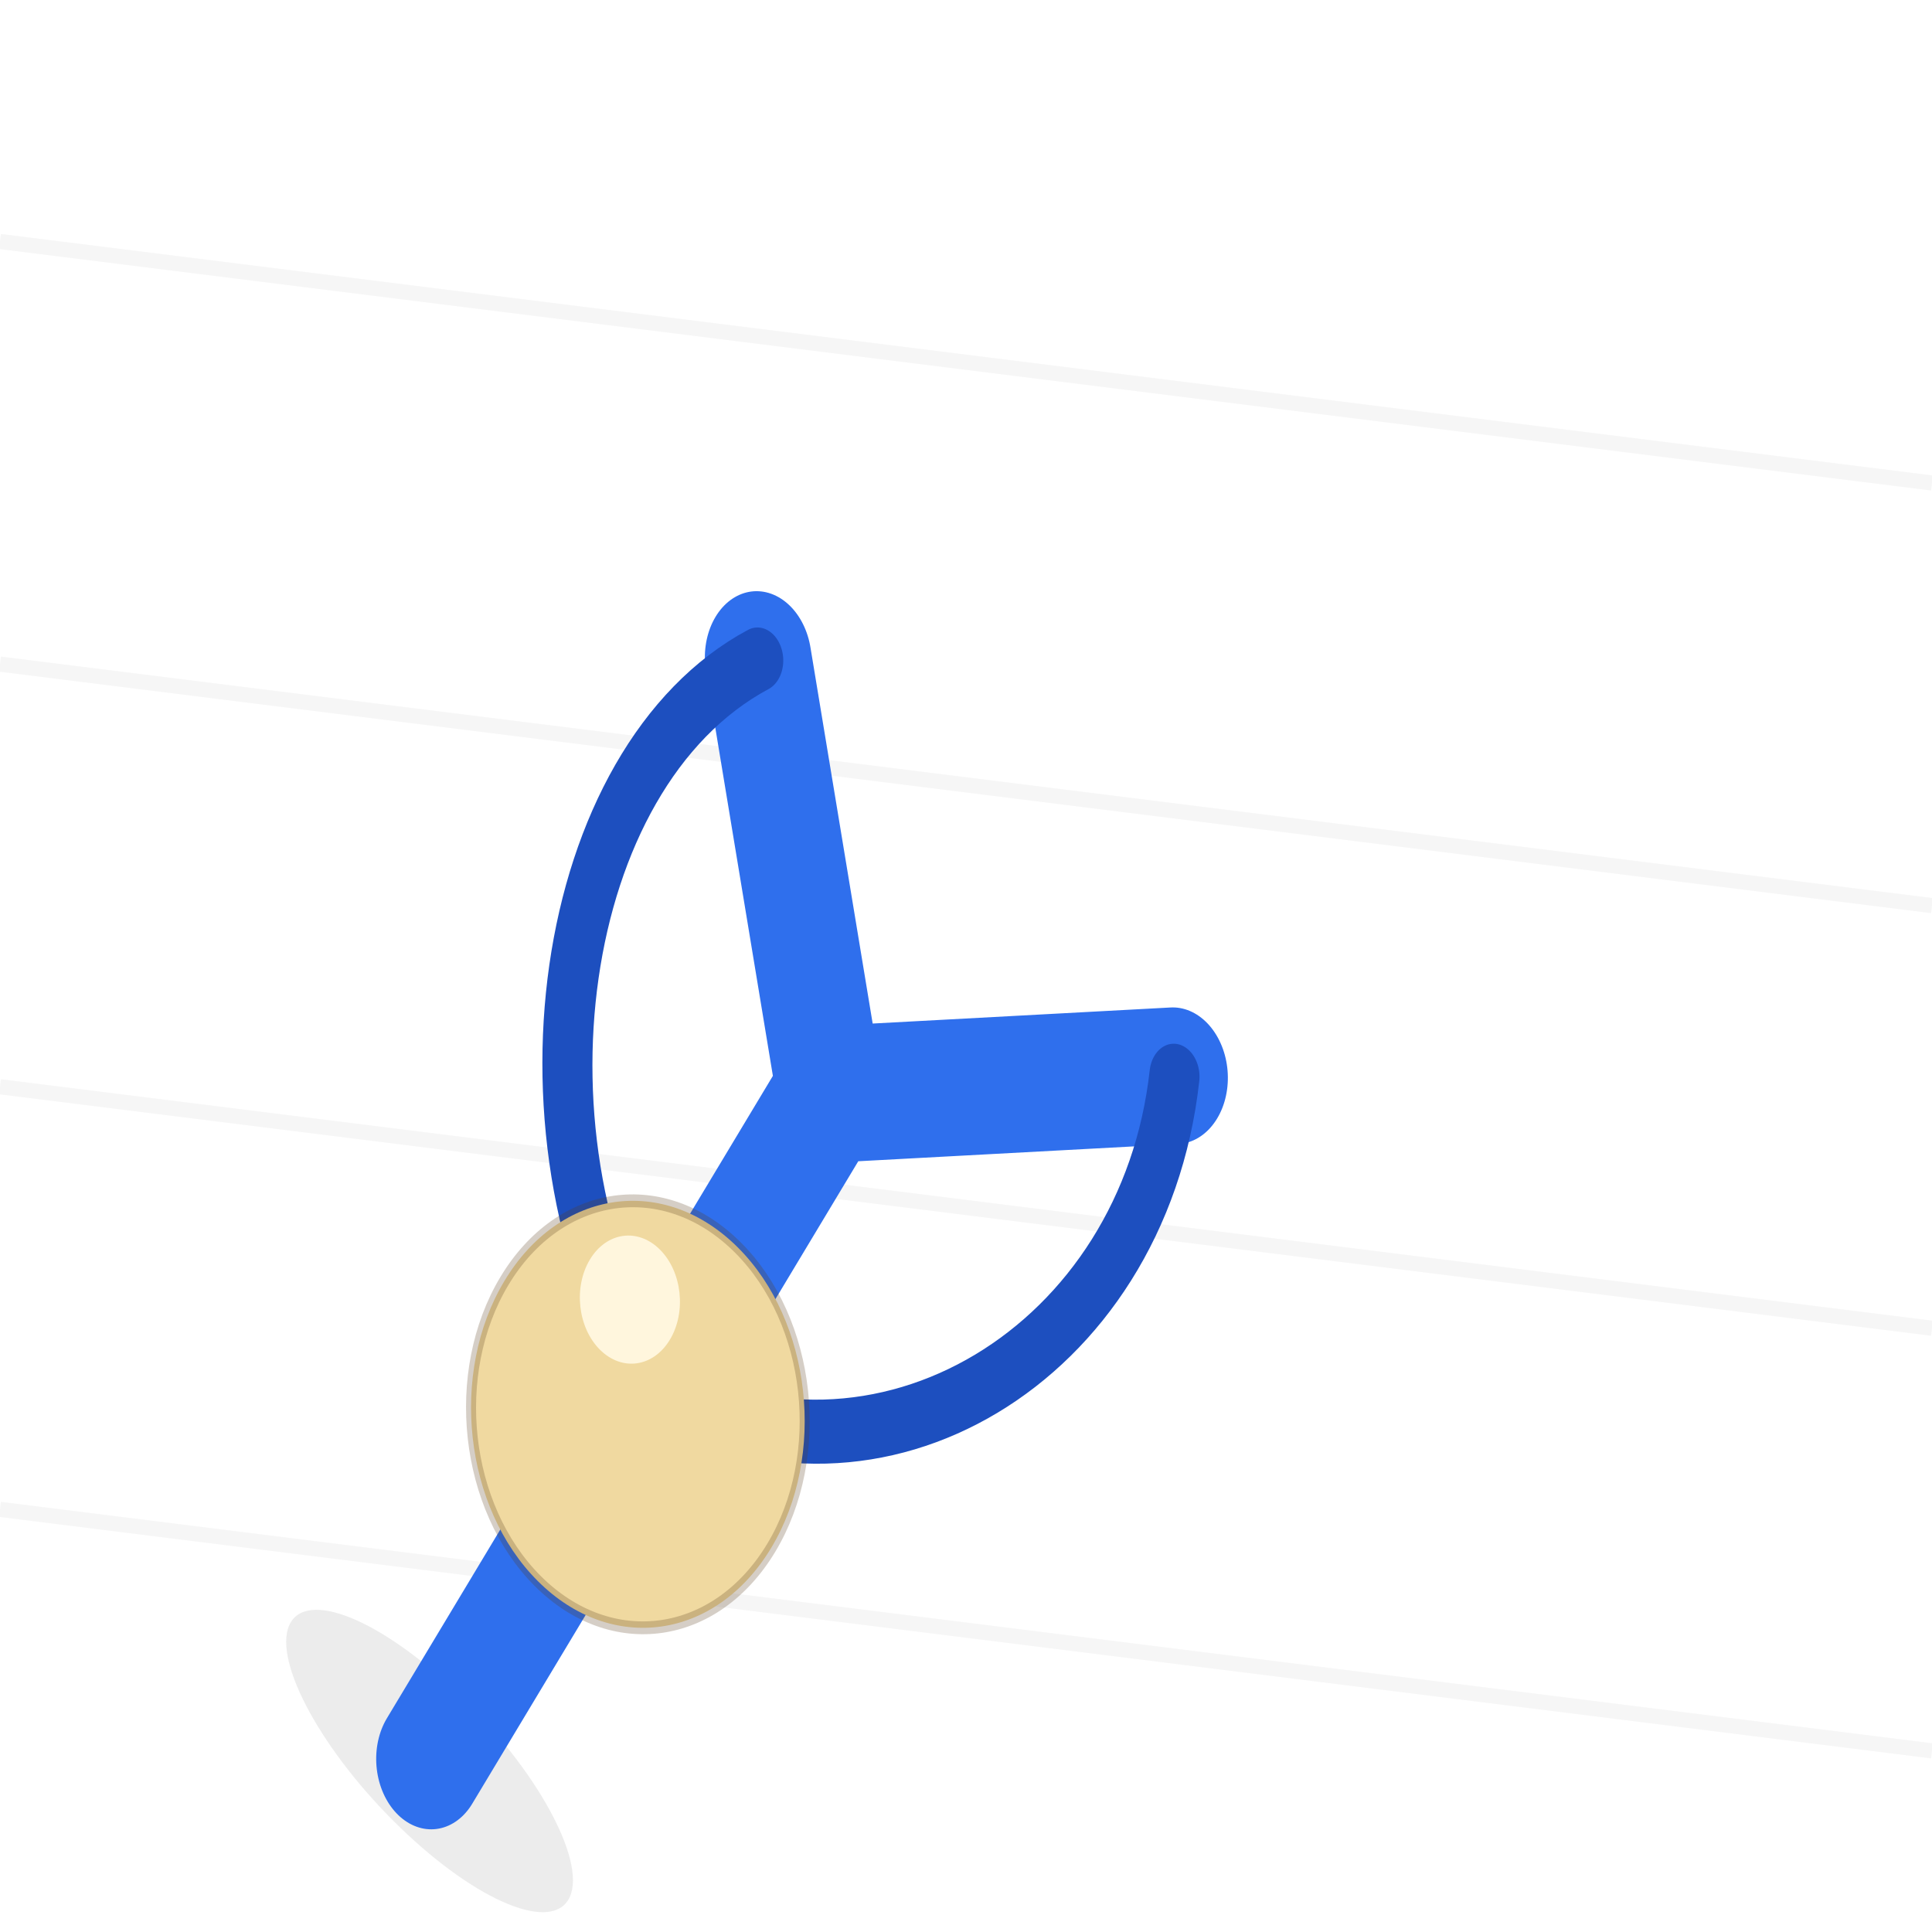
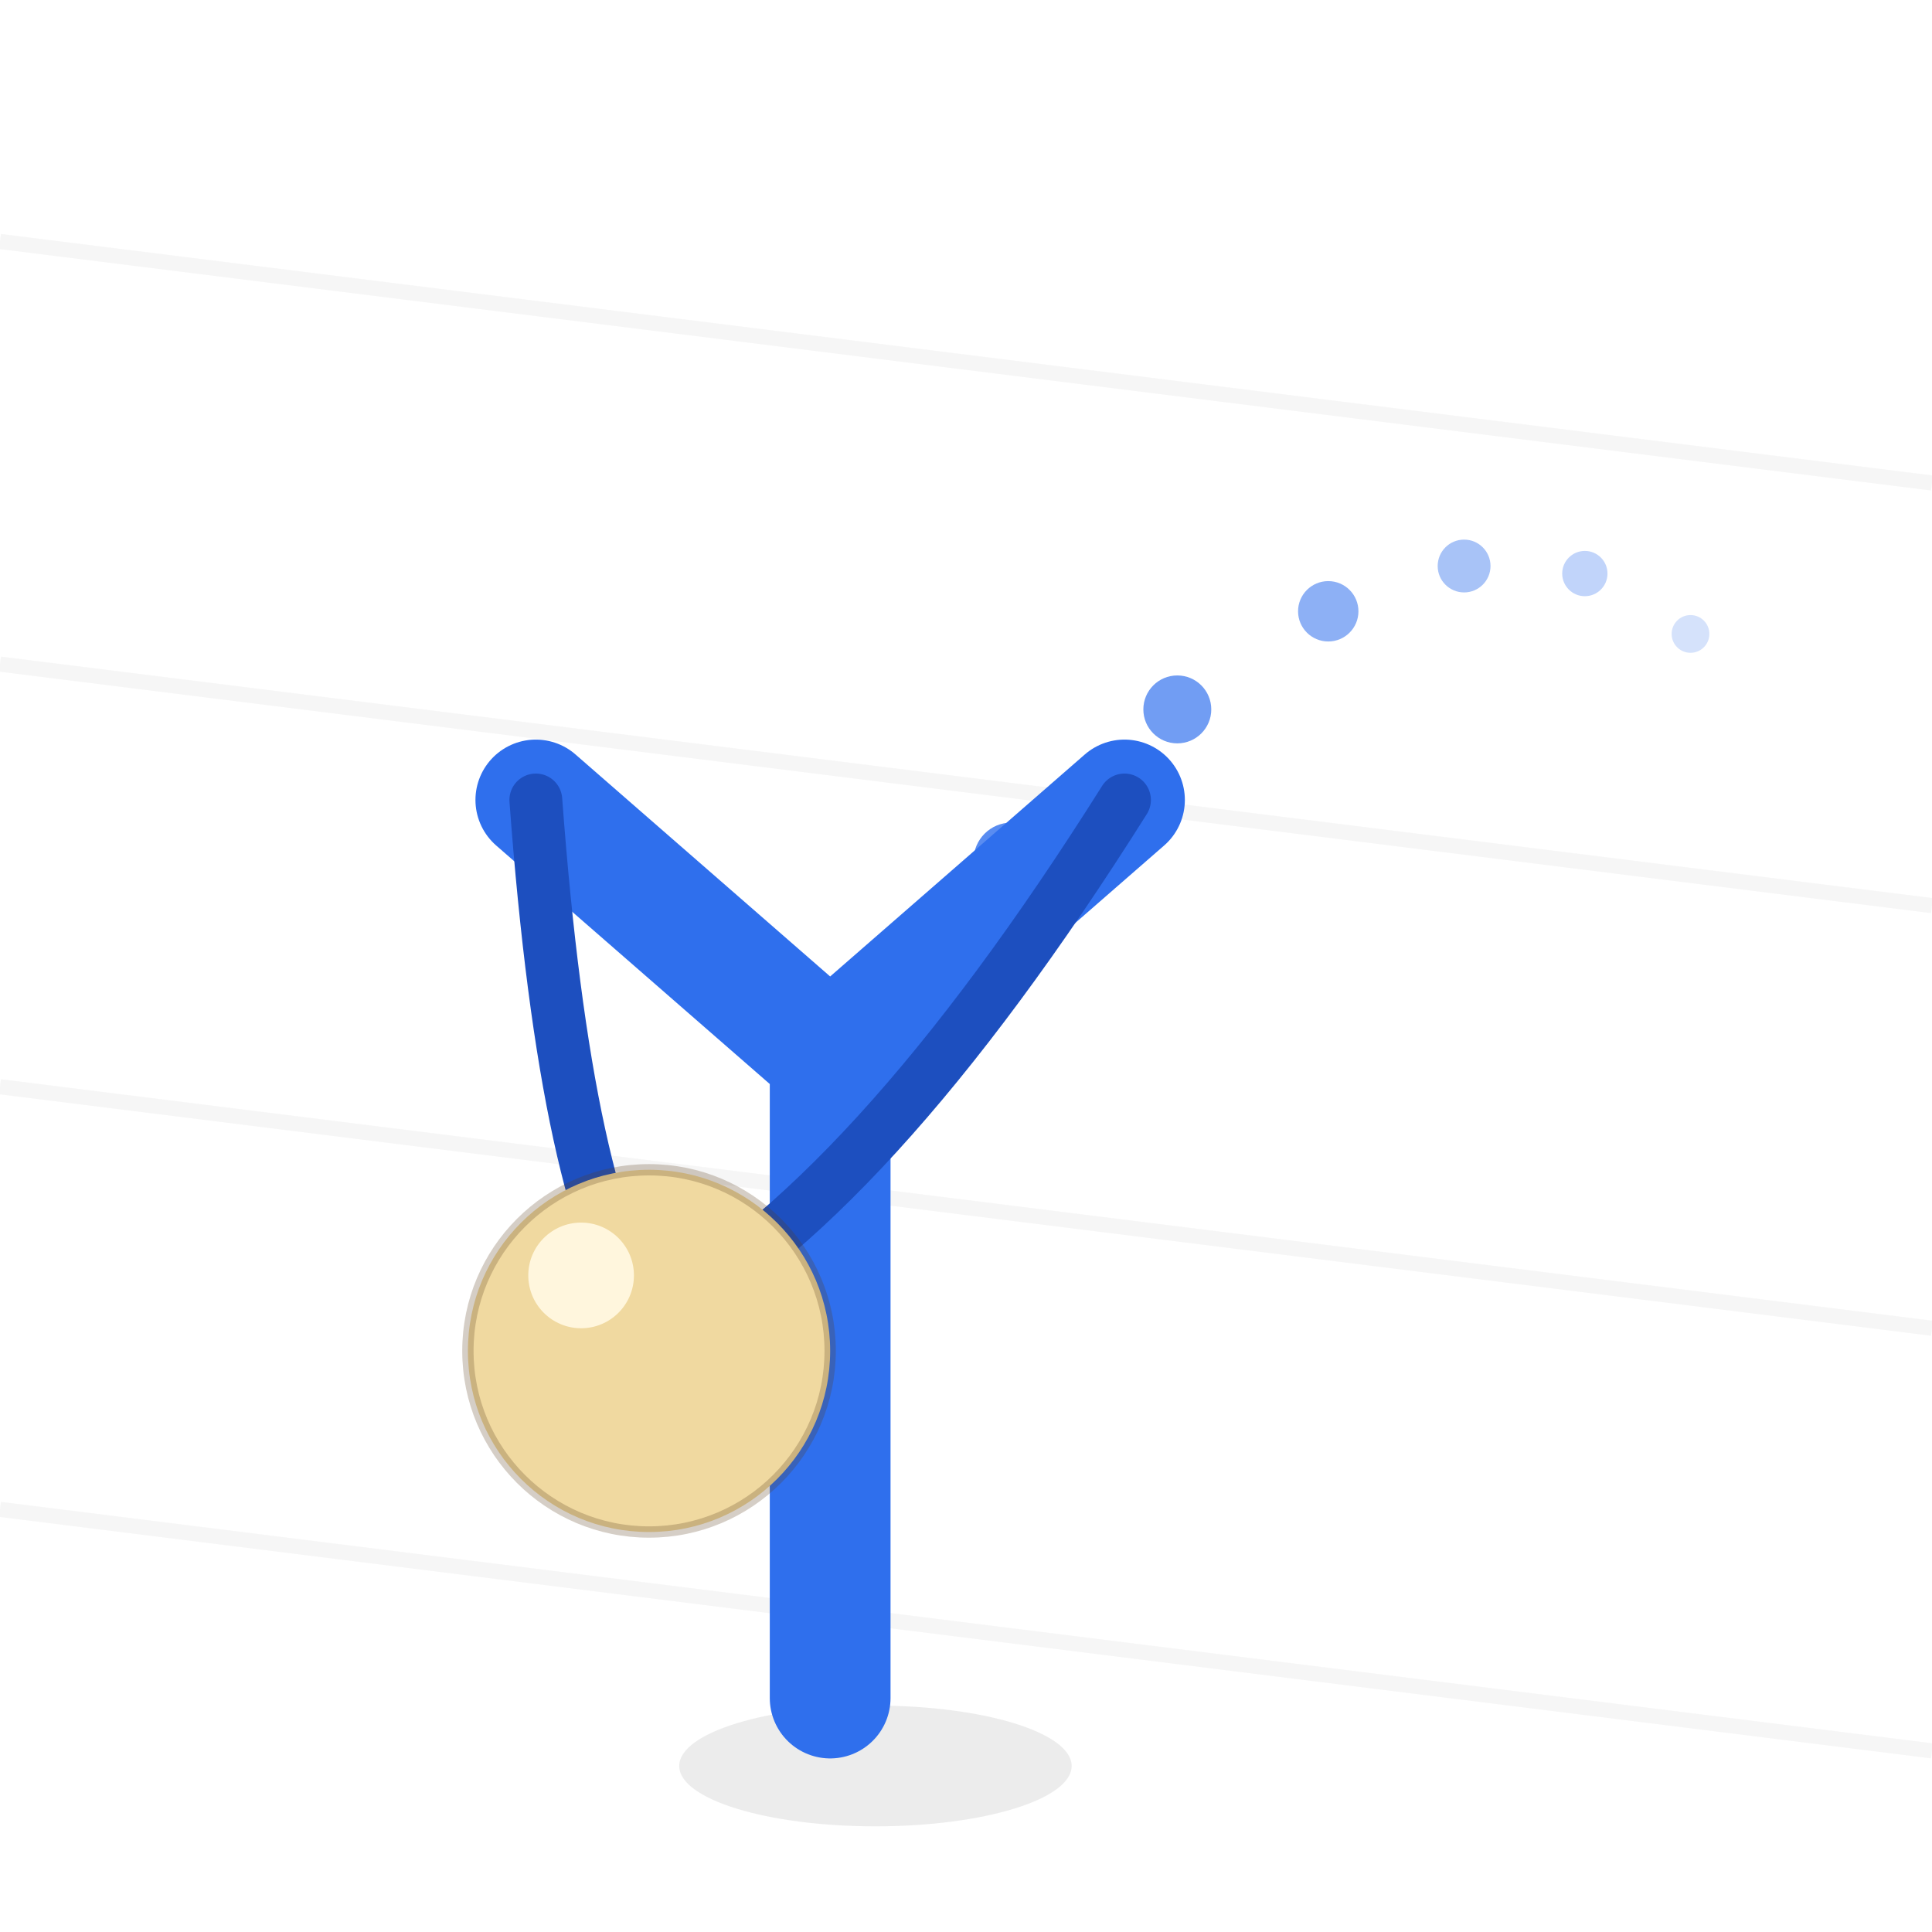
<svg xmlns="http://www.w3.org/2000/svg" viewBox="0 0 512 512" fill="none">
  <rect width="512" height="512" fill="#ffffff" />
  <g opacity="0.04" stroke="#111111" stroke-width="4">
    <path d="M0 64L512 128M0 176L512 240M0 288L512 352M0 400L512 464" />
  </g>
-   <g transform="translate(220 290) rotate(45) skewX(14)">
-     <ellipse cx="0" cy="200" rx="52" ry="18" fill="rgba(17,17,17,0.08)" />
-     <path d="M0 200V0M-78 -68L0 0L78 -68" stroke="#2f6fed" stroke-width="32" stroke-linecap="round" stroke-linejoin="round" />
-     <path d="M-78 -68C-110 -10 -70 70 0 88" stroke="#1d4fbf" stroke-width="15" stroke-linecap="round" fill="none" />
-     <path d="M78 -68C110 -10 70 70 0 88" stroke="#1d4fbf" stroke-width="15" stroke-linecap="round" fill="none" />
-     <circle cx="0" cy="96" r="50" fill="#f0d9a0" />
-     <circle cx="-18" cy="76" r="15" fill="#fff6dd" />
-     <circle cx="0" cy="96" r="50" stroke="rgba(90,60,30,0.25)" stroke-width="3" />
+   <g transform="translate(220 280)">
+     <ellipse cx="12" cy="188" rx="52" ry="16" fill="rgba(17,17,17,0.08)" />
+     <g fill="#2f6fed">
+       <circle cx="48" cy="-52" r="10" opacity="0.8" />
+       <circle cx="92" cy="-92" r="9" opacity="0.68" />
+       <circle cx="132" cy="-118" r="8" opacity="0.55" />
+       <circle cx="168" cy="-130" r="7" opacity="0.42" />
+       <circle cx="200" cy="-128" r="6" opacity="0.3" />
+       <circle cx="228" cy="-112" r="5" opacity="0.2" />
+     </g>
+     <path d="M0 170V0M-78 -68L0 0L78 -68" stroke="#2f6fed" stroke-width="32" stroke-linecap="round" stroke-linejoin="round" />
+     <path d="M-78 -68Q-70 40 -48 70" stroke="#1d4fbf" stroke-width="14" stroke-linecap="round" fill="none" />
+     <path d="M78 -68Q10 40 -48 70" stroke="#1d4fbf" stroke-width="14" stroke-linecap="round" fill="none" />
+     <circle cx="-48" cy="78" r="48" fill="#f0d9a0" />
+     <circle cx="-66" cy="58" r="14" fill="#fff6dd" />
+     <circle cx="-48" cy="78" r="48" stroke="rgba(90,60,30,0.25)" stroke-width="3" />
  </g>
</svg>
